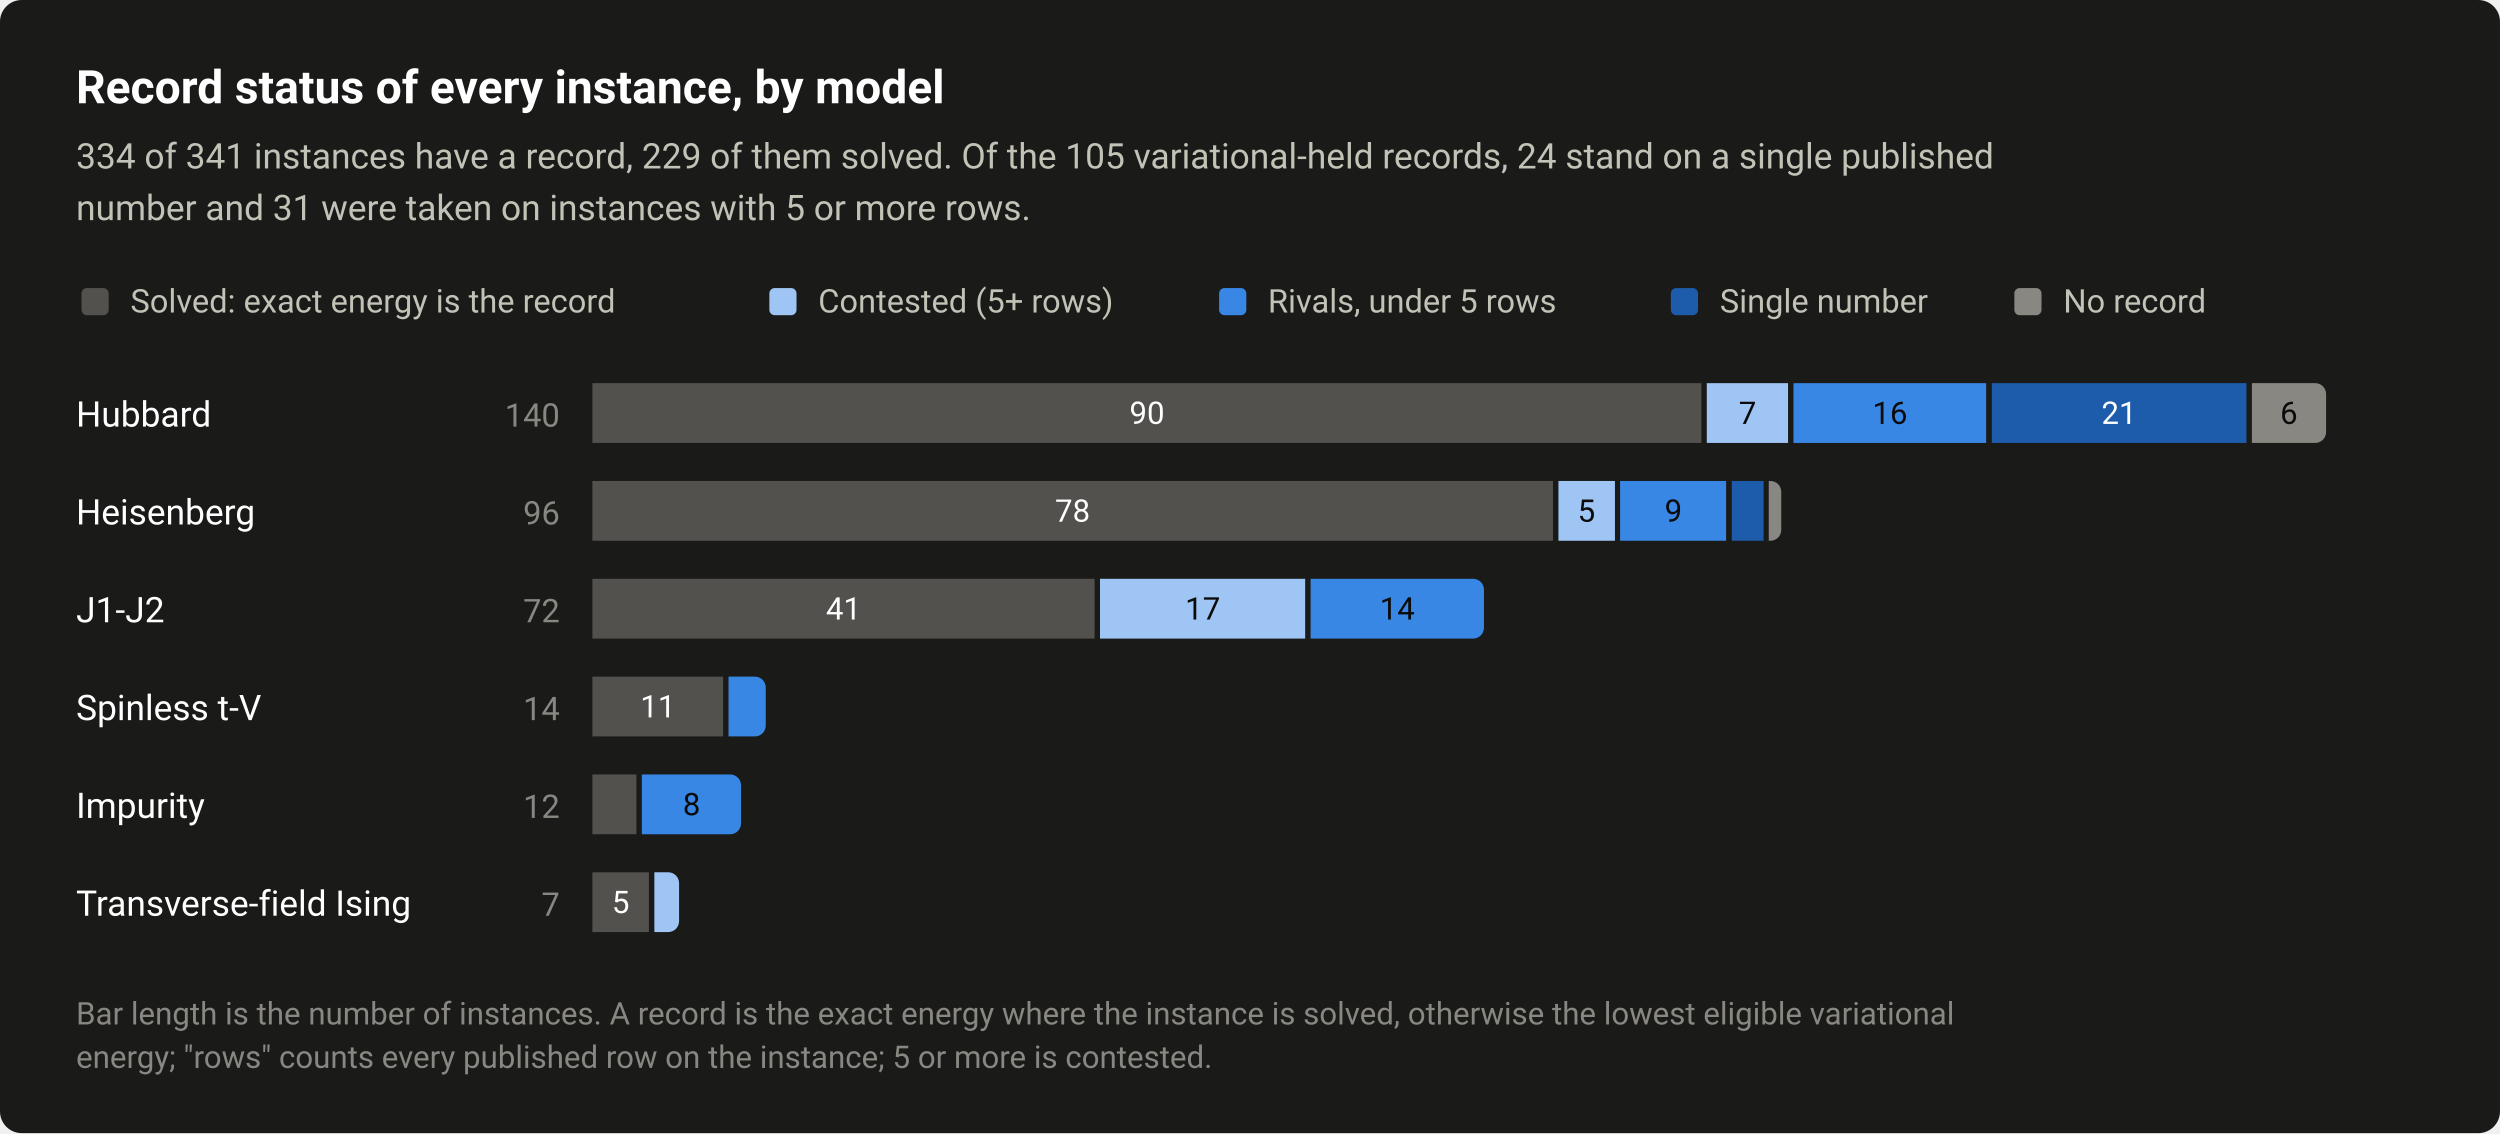
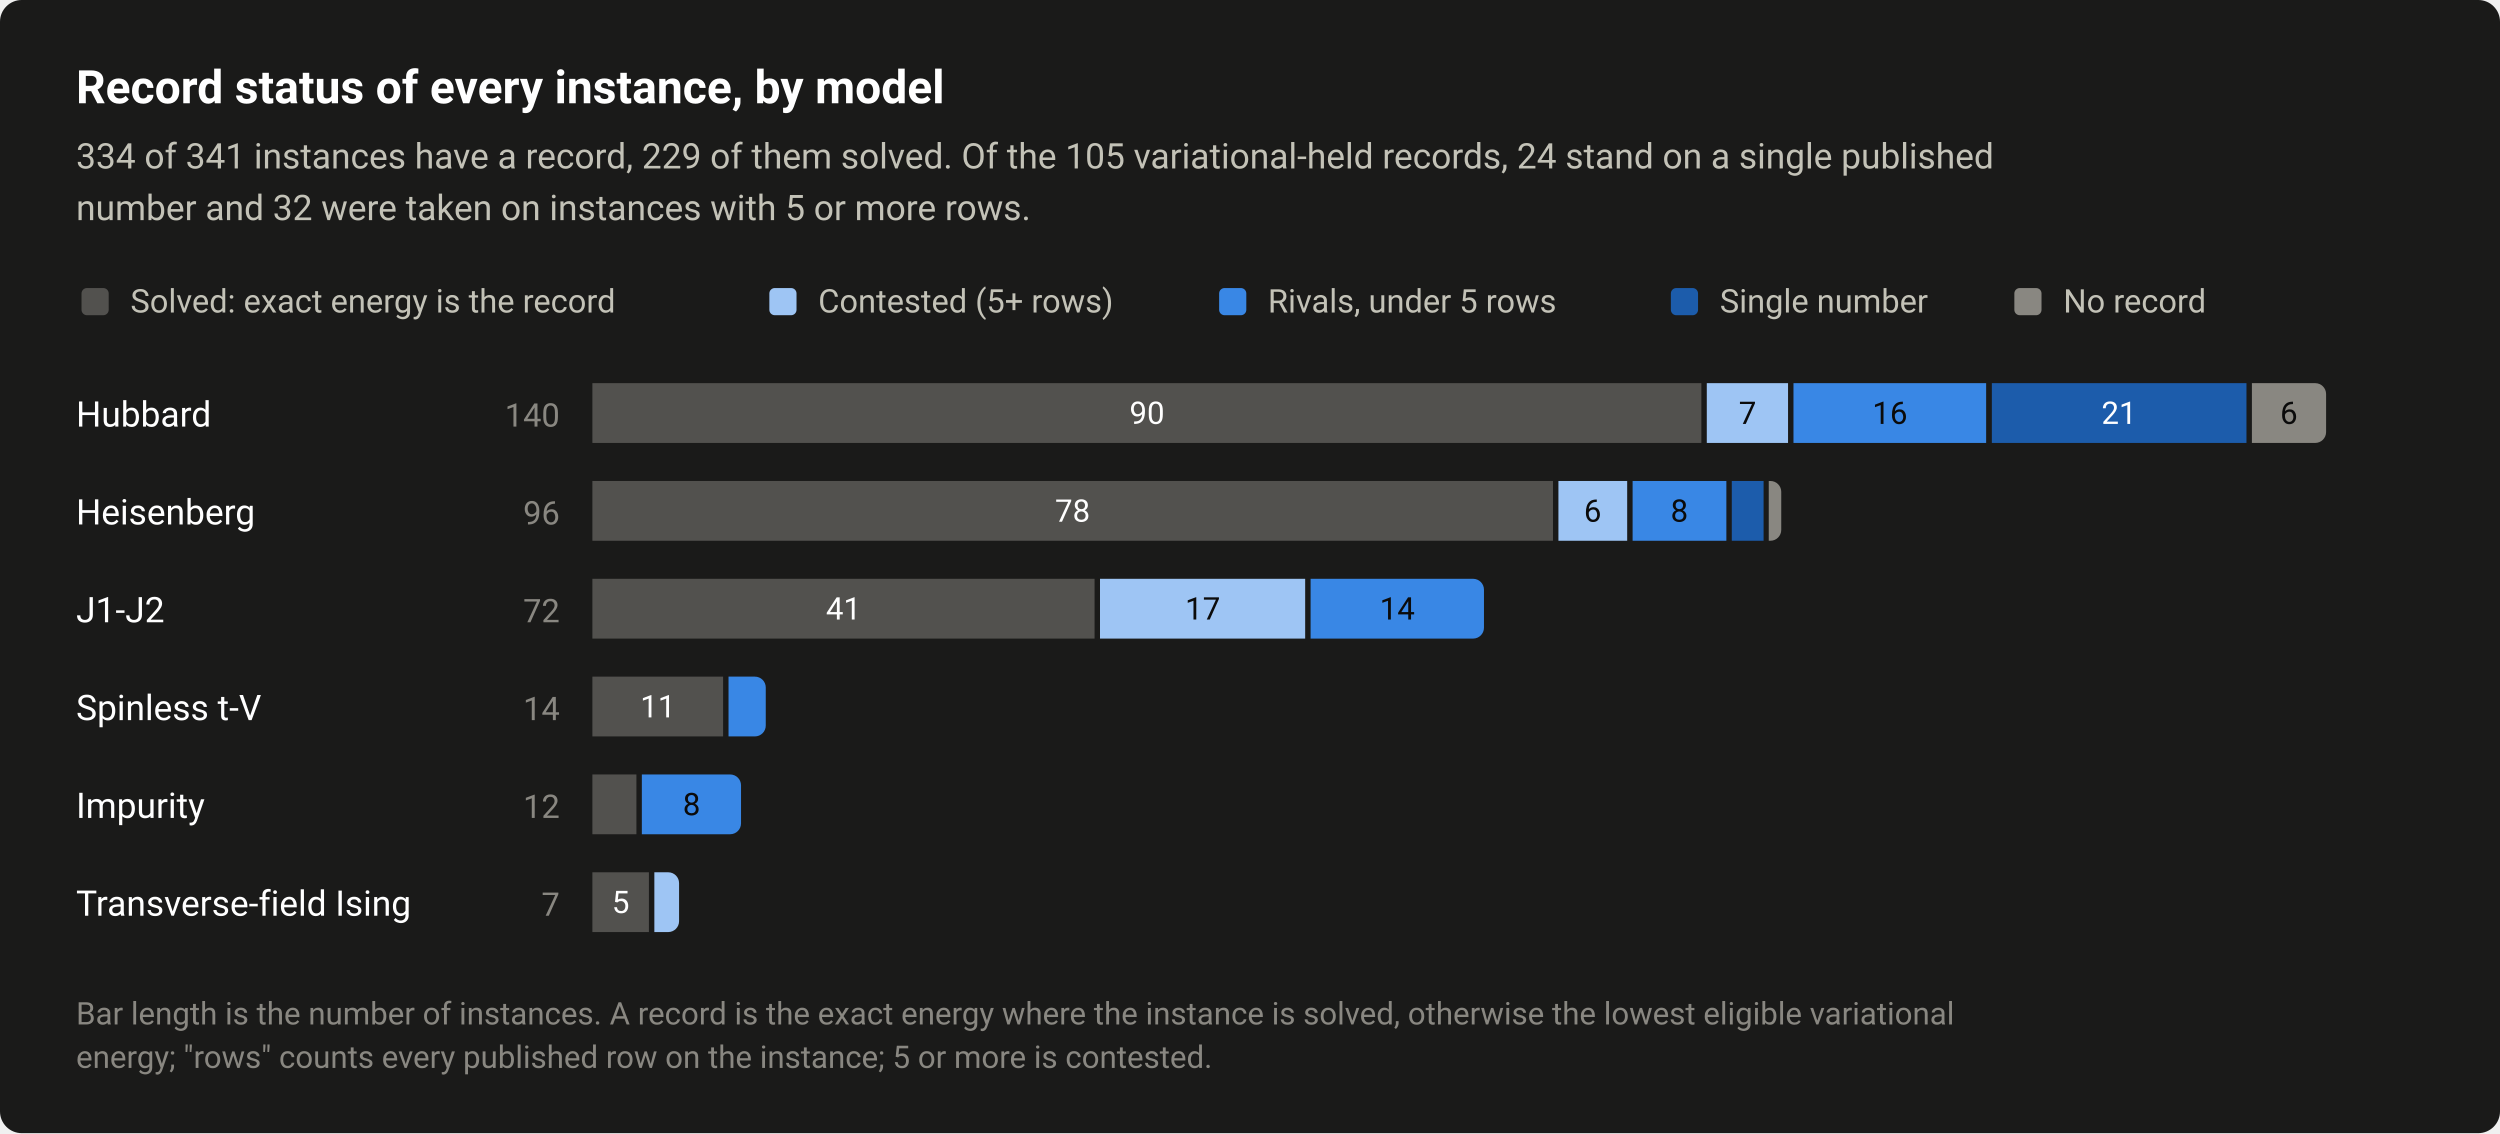
<svg xmlns="http://www.w3.org/2000/svg" width="920" height="417" viewBox="0 0 920 417" role="img" aria-labelledby="title desc">
  <style>text{font-family:system-ui,-apple-system,"Segoe UI",Roboto,"Helvetica Neue",Arial,sans-serif}</style>
  <rect width="920" height="417" rx="8" fill="#1a1a19" />
  <text x="28" y="38" font-size="17" fill="#ffffff" font-weight="600">Record status of every instance, by model</text>
  <text x="28" y="62" font-size="13" fill="#c3c2b7">334 of 341 instances have a record, 229 of them solved. Of the 105 variational-held records, 24 stand on a single published</text>
-   <text x="28" y="81" font-size="13" fill="#c3c2b7">number and 31 were taken on instances with 5 or more rows.</text>
+   <text x="28" y="81" font-size="13" fill="#c3c2b7">number and 32 were taken on instances with 5 or more rows.</text>
  <rect x="30" y="106" width="10" height="10" rx="2" fill="#52514e" />
  <text x="48" y="115" font-size="12" fill="#c3c2b7">Solved: exact energy is the record</text>
  <rect x="283.12" y="106" width="10" height="10" rx="2" fill="#9ec5f4" />
  <text x="301.1" y="115" font-size="12" fill="#c3c2b7">Contested (5+ rows)</text>
  <rect x="448.64" y="106" width="10" height="10" rx="2" fill="#3987e5" />
  <text x="466.6" y="115" font-size="12" fill="#c3c2b7">Rivals, under 5 rows</text>
  <rect x="614.88" y="106" width="10" height="10" rx="2" fill="#1c5cab" />
  <text x="632.9" y="115" font-size="12" fill="#c3c2b7">Single number</text>
  <rect x="741.28" y="106" width="10" height="10" rx="2" fill="#898781" />
  <text x="759.3" y="115" font-size="12" fill="#c3c2b7">No record</text>
  <text x="28" y="157" font-size="13" fill="#ffffff">Hubbard</text>
  <text x="206" y="157" font-size="12" fill="#898781" text-anchor="end" style="font-variant-numeric:tabular-nums">140</text>
  <rect x="218" y="141" width="408.1" height="22" fill="#52514e" />
  <text x="422.1" y="156" font-size="11.5" fill="#ffffff" text-anchor="middle" style="font-variant-numeric:tabular-nums">90</text>
  <rect x="628.1" y="141" width="29.9" height="22" fill="#9ec5f4" />
  <text x="643.1" y="156" font-size="11.5" fill="#0b0b0b" text-anchor="middle" style="font-variant-numeric:tabular-nums">7</text>
  <rect x="660" y="141" width="70.9" height="22" fill="#3987e5" />
  <text x="695.5" y="156" font-size="11.5" fill="#0b0b0b" text-anchor="middle" style="font-variant-numeric:tabular-nums">16</text>
  <rect x="733" y="141" width="93.7" height="22" fill="#1c5cab" />
  <text x="779.8" y="156" font-size="11.5" fill="#ffffff" text-anchor="middle" style="font-variant-numeric:tabular-nums">21</text>
  <path d="M828.7 141H852A4 4 0 0 1 856 145V159A4 4 0 0 1 852 163H828.7Z" fill="#898781" />
  <text x="842.3" y="156" font-size="11.5" fill="#0b0b0b" text-anchor="middle" style="font-variant-numeric:tabular-nums">6</text>
  <text x="28" y="193" font-size="13" fill="#ffffff">Heisenberg</text>
  <text x="206" y="193" font-size="12" fill="#898781" text-anchor="end" style="font-variant-numeric:tabular-nums">96</text>
  <rect x="218" y="177" width="353.5" height="22" fill="#52514e" />
  <text x="394.7" y="192" font-size="11.5" fill="#ffffff" text-anchor="middle" style="font-variant-numeric:tabular-nums">78</text>
-   <rect x="573.5" y="177" width="20.8" height="22" fill="#9ec5f4" />
-   <text x="583.8" y="192" font-size="11.5" fill="#0b0b0b" text-anchor="middle" style="font-variant-numeric:tabular-nums">5</text>
-   <rect x="596.2" y="177" width="39" height="22" fill="#3987e5" />
-   <text x="615.8" y="192" font-size="11.5" fill="#0b0b0b" text-anchor="middle" style="font-variant-numeric:tabular-nums">9</text>
+   <rect x="573.5" y="177" width="25.3" height="22" fill="#9ec5f4" />
+   <text x="586.1" y="192" font-size="11.5" fill="#0b0b0b" text-anchor="middle" style="font-variant-numeric:tabular-nums">6</text>
+   <rect x="600.8" y="177" width="34.5" height="22" fill="#3987e5" />
+   <text x="618" y="192" font-size="11.5" fill="#0b0b0b" text-anchor="middle" style="font-variant-numeric:tabular-nums">8</text>
  <rect x="637.3" y="177" width="11.7" height="22" fill="#1c5cab" />
  <path d="M650.9 177H651.5A4 4 0 0 1 655.5 181V195A4 4 0 0 1 651.5 199H650.9Z" fill="#898781" />
  <text x="28" y="229" font-size="13" fill="#ffffff">J1-J2</text>
  <text x="206" y="229" font-size="12" fill="#898781" text-anchor="end" style="font-variant-numeric:tabular-nums">72</text>
  <rect x="218" y="213" width="184.8" height="22" fill="#52514e" />
  <text x="310.4" y="228" font-size="11.5" fill="#ffffff" text-anchor="middle" style="font-variant-numeric:tabular-nums">41</text>
  <rect x="404.8" y="213" width="75.5" height="22" fill="#9ec5f4" />
  <text x="442.6" y="228" font-size="11.5" fill="#0b0b0b" text-anchor="middle" style="font-variant-numeric:tabular-nums">17</text>
  <path d="M482.3 213H542.1A4 4 0 0 1 546.1 217V231A4 4 0 0 1 542.1 235H482.3Z" fill="#3987e5" />
  <text x="514.2" y="228" font-size="11.5" fill="#0b0b0b" text-anchor="middle" style="font-variant-numeric:tabular-nums">14</text>
  <text x="28" y="265" font-size="13" fill="#ffffff">Spinless t-V</text>
  <text x="206" y="265" font-size="12" fill="#898781" text-anchor="end" style="font-variant-numeric:tabular-nums">14</text>
  <rect x="218" y="249" width="48.1" height="22" fill="#52514e" />
  <text x="242.1" y="264" font-size="11.5" fill="#ffffff" text-anchor="middle" style="font-variant-numeric:tabular-nums">11</text>
  <path d="M268.1 249H277.8A4 4 0 0 1 281.8 253V267A4 4 0 0 1 277.8 271H268.1Z" fill="#3987e5" />
  <text x="28" y="301" font-size="13" fill="#ffffff">Impurity</text>
  <text x="206" y="301" font-size="12" fill="#898781" text-anchor="end" style="font-variant-numeric:tabular-nums">12</text>
  <rect x="218" y="285" width="16.2" height="22" fill="#52514e" />
  <path d="M236.2 285H268.7A4 4 0 0 1 272.7 289V303A4 4 0 0 1 268.7 307H236.2Z" fill="#3987e5" />
  <text x="254.5" y="300" font-size="11.5" fill="#0b0b0b" text-anchor="middle" style="font-variant-numeric:tabular-nums">8</text>
  <text x="28" y="337" font-size="13" fill="#ffffff">Transverse-field Ising</text>
  <text x="206" y="337" font-size="12" fill="#898781" text-anchor="end" style="font-variant-numeric:tabular-nums">7</text>
  <rect x="218" y="321" width="20.8" height="22" fill="#52514e" />
  <text x="228.4" y="336" font-size="11.5" fill="#ffffff" text-anchor="middle" style="font-variant-numeric:tabular-nums">5</text>
  <path d="M240.8 321H245.9A4 4 0 0 1 249.9 325V339A4 4 0 0 1 245.9 343H240.8Z" fill="#9ec5f4" />
  <text x="28" y="377" font-size="11.5" fill="#898781">Bar length is the number of instances. A record is the exact energy where the instance is solved, otherwise the lowest eligible variational</text>
  <text x="28" y="393" font-size="11.5" fill="#898781">energy; "rows" counts every published row on the instance; 5 or more is contested.</text>
</svg>
